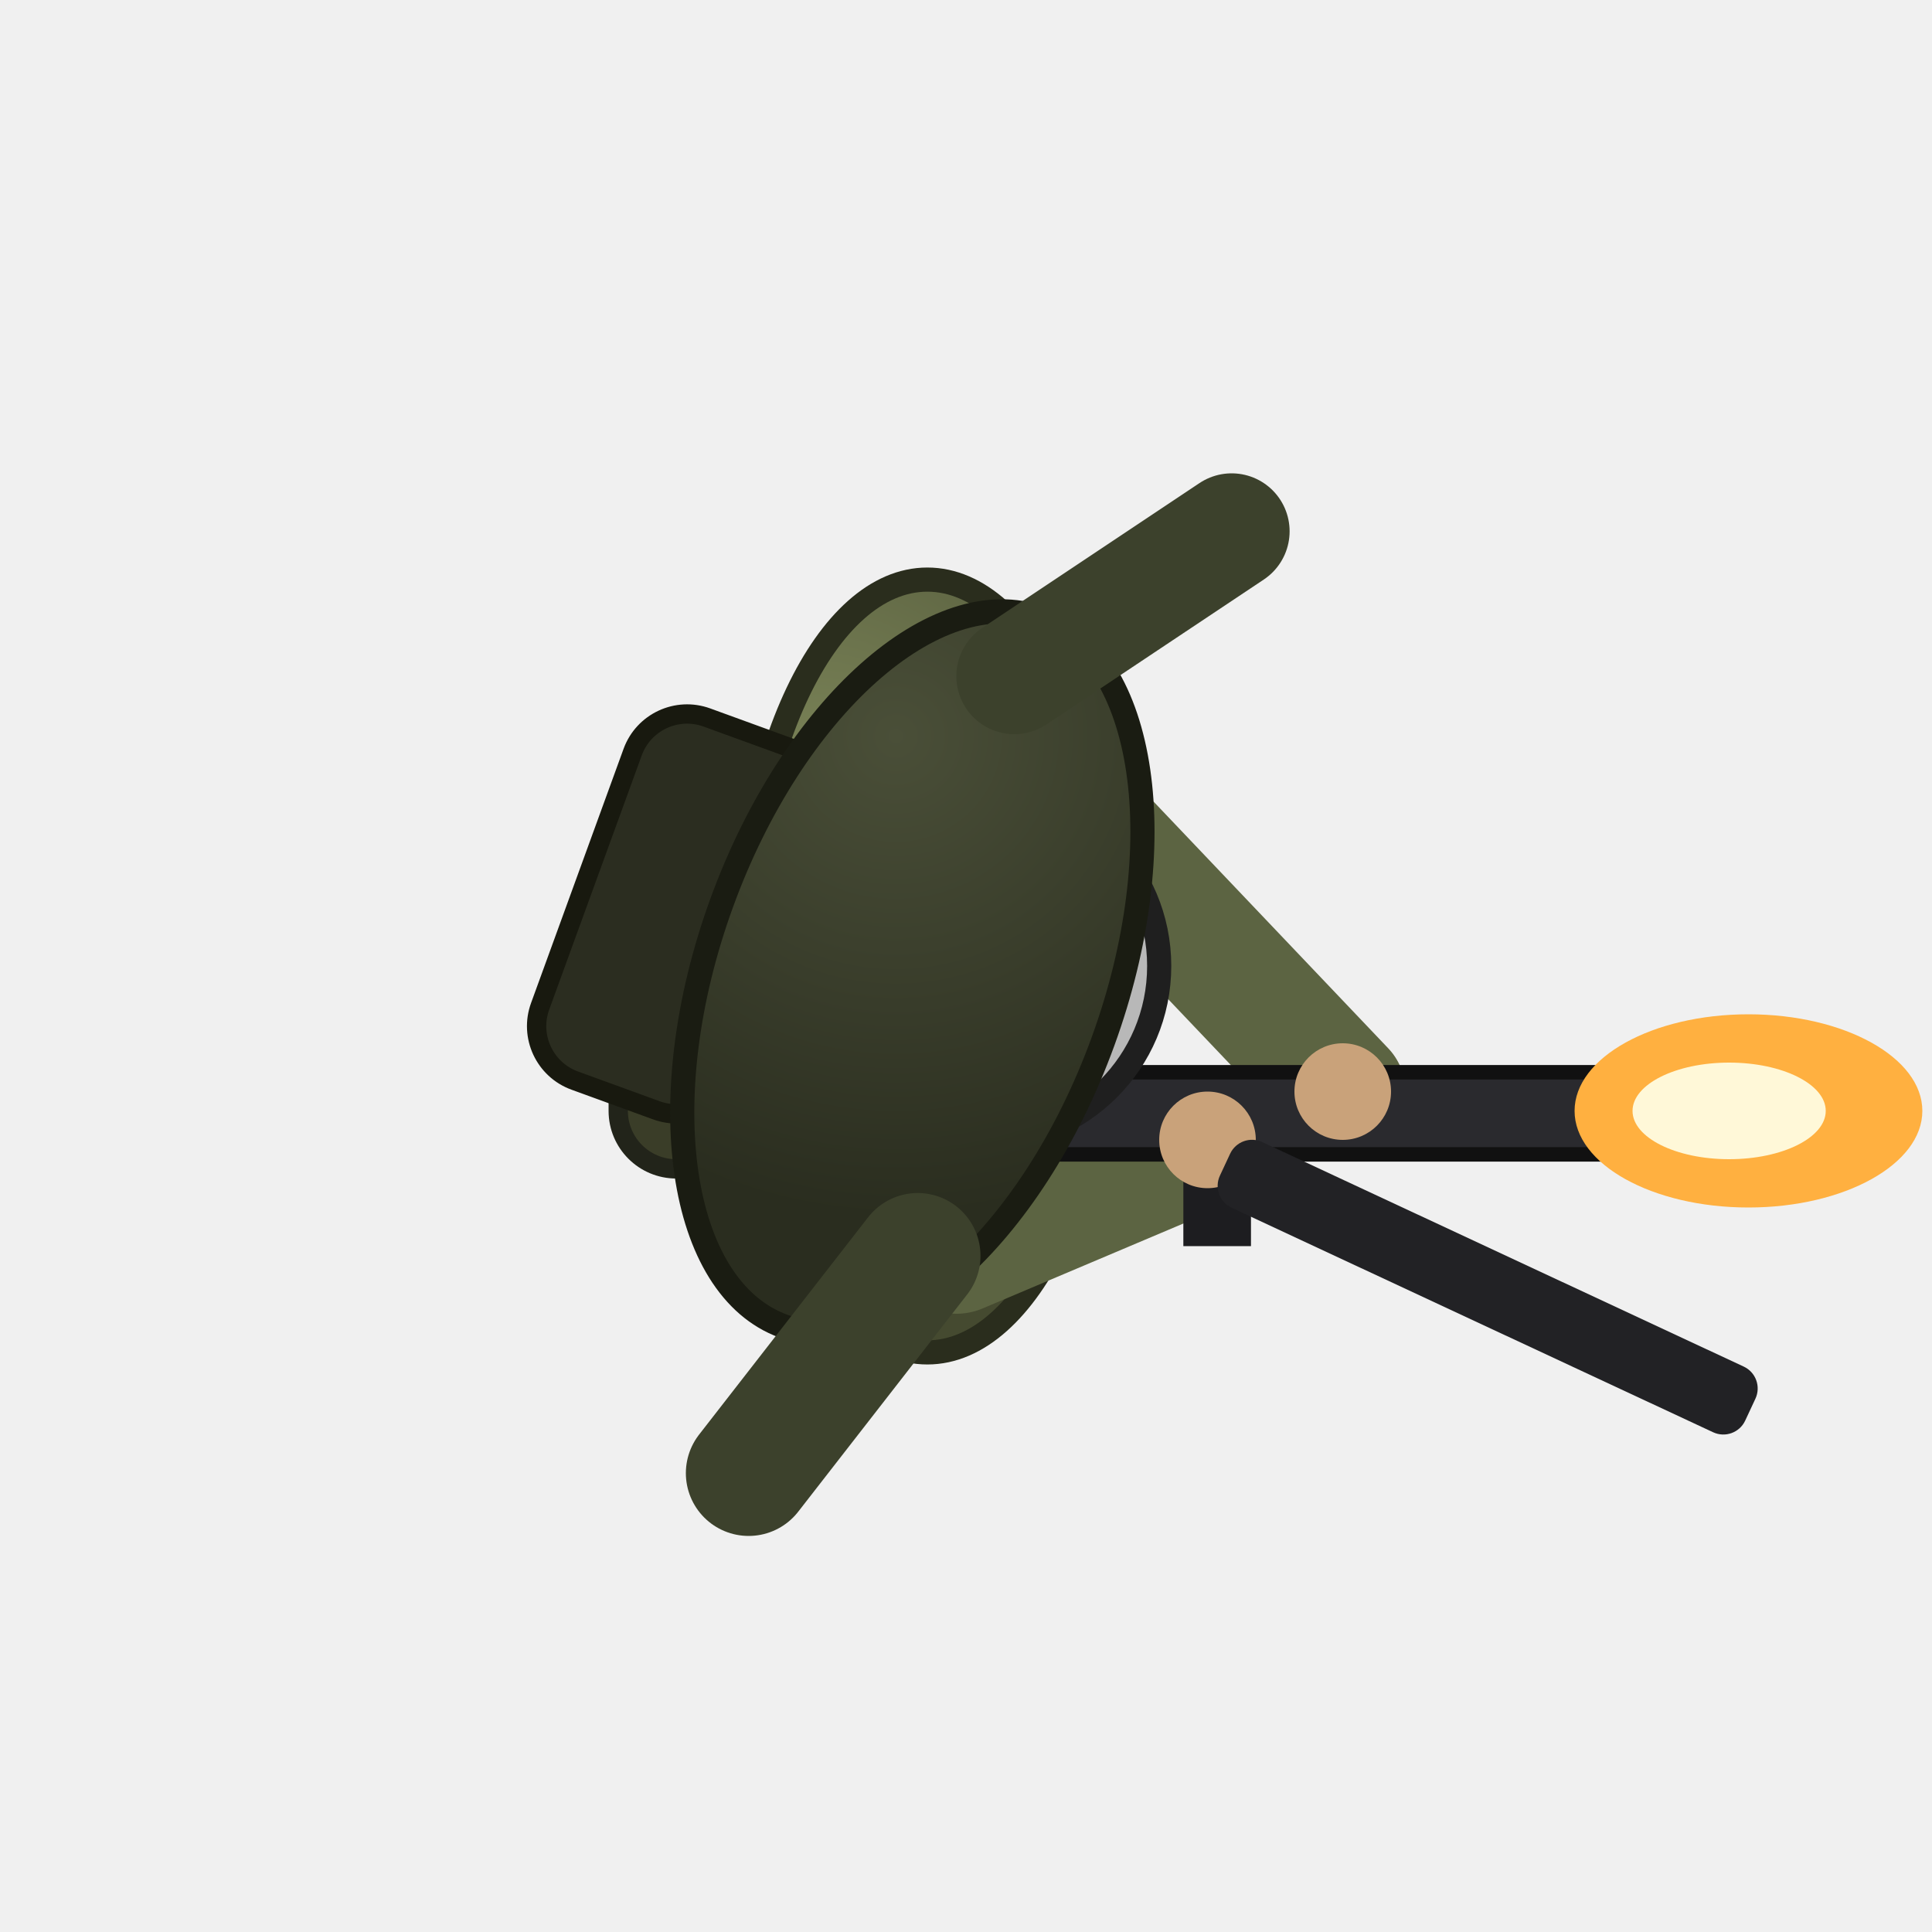
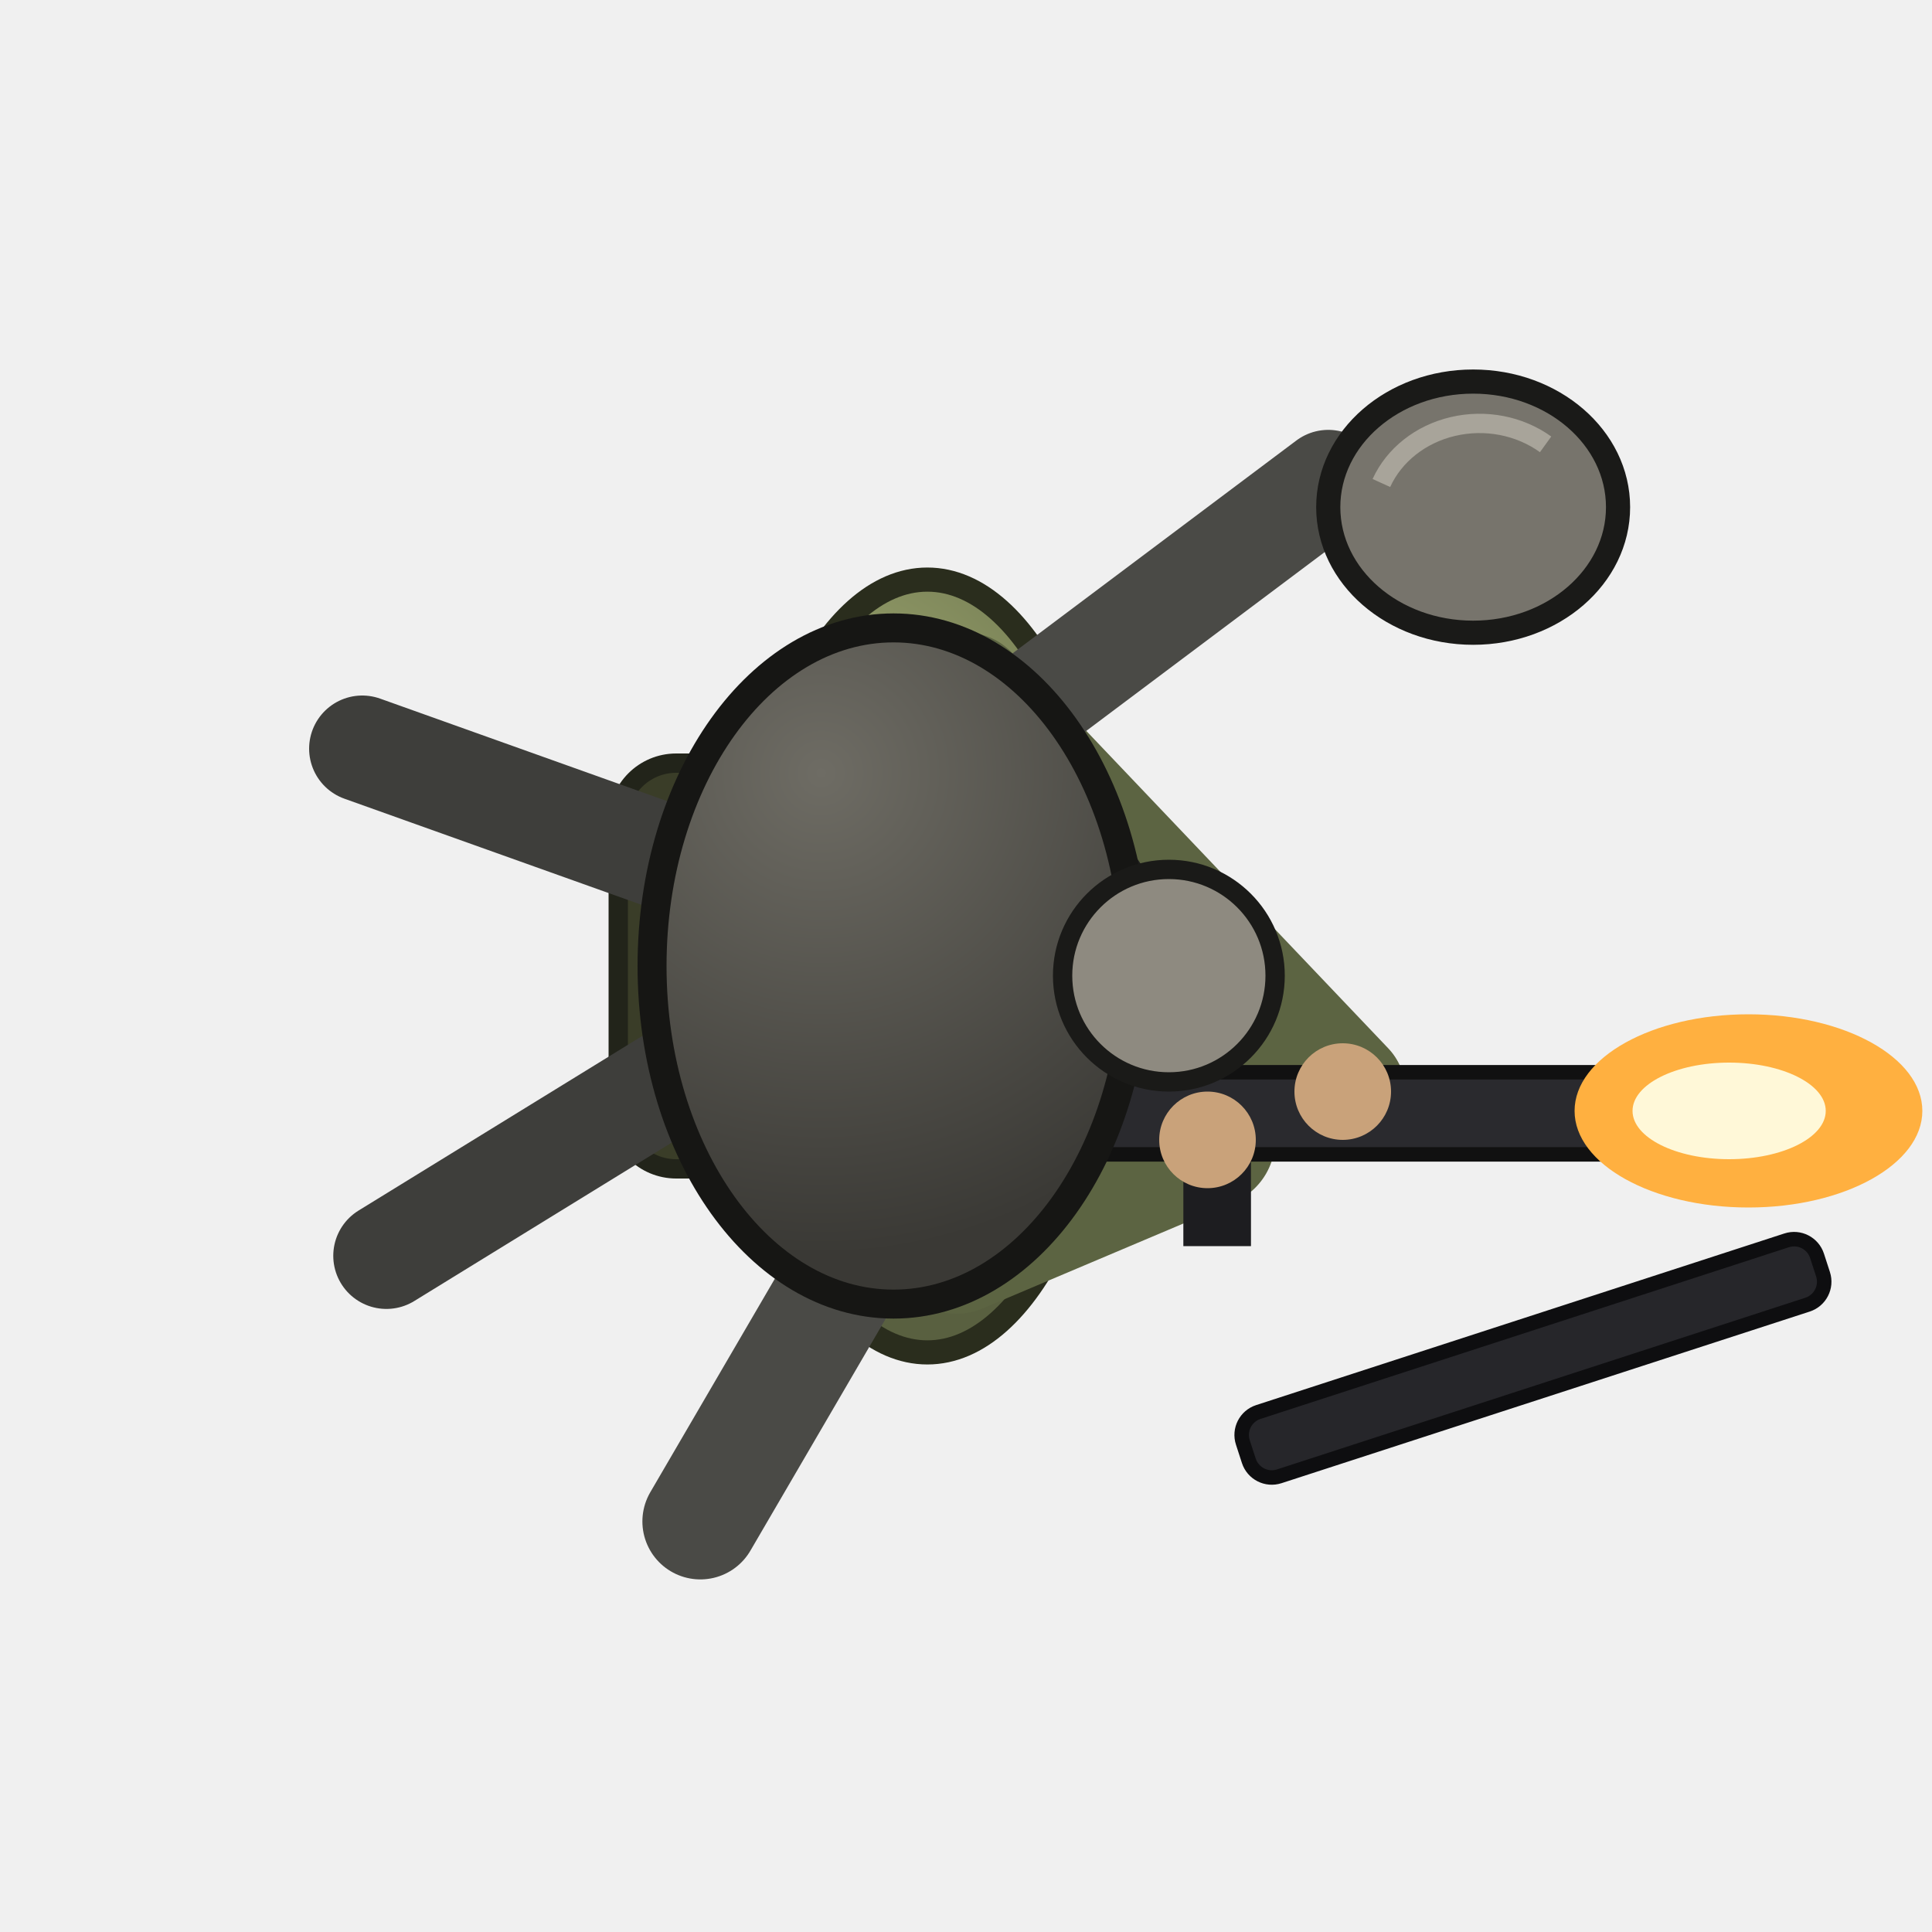
<svg xmlns="http://www.w3.org/2000/svg" viewBox="-2 -2 4 4" width="512" height="512">
  <defs>
    <radialGradient id="helm" cx="-0.25" cy="-0.3" r="0.6" gradientUnits="userSpaceOnUse">
      <stop offset="0" stop-color="#ffffff" />
      <stop offset="1" stop-color="#b8b8b8" />
    </radialGradient>
    <radialGradient id="body" cx="-0.3" cy="-0.4" r="1.0" gradientUnits="userSpaceOnUse">
-       <stop offset="0" stop-color="#7b8458" />
-       <stop offset="1" stop-color="#454a30" />
+       <stop offset="0" stop-color="#a3ad74" />
+       <stop offset="1" stop-color="#596040" />
    </radialGradient>
    <radialGradient id="deadbody" cx="-0.3" cy="-0.4" r="1.0" gradientUnits="userSpaceOnUse">
-       <stop offset="0" stop-color="#4a4f38" />
-       <stop offset="1" stop-color="#2a2d1f" />
+       <stop offset="0" stop-color="#6e6c64" />
+       <stop offset="1" stop-color="#3a3935" />
    </radialGradient>
  </defs>
  <g id="body">
    <rect x="-0.72" y="-0.42" width="0.42" height="0.84" rx="0.12" fill="#3a3d28" stroke="#22241a" stroke-width="0.04" />
    <ellipse cx="-0.08" cy="0" rx="0.38" ry="0.8" fill="url(#body)" stroke="#2a2d1d" stroke-width="0.05" />
    <path d="M -0.02 0.58 L 0.5 0.36" stroke="#5c6442" stroke-width="0.28" stroke-linecap="round" />
    <path d="M 0 -0.56 L 0.78 0.26" stroke="#5c6442" stroke-width="0.26" stroke-linecap="round" />
    <rect x="0.0" y="0.22" width="1.45" height="0.17" rx="0.05" fill="#2a2a2e" stroke="#111" stroke-width="0.03" />
    <rect x="0.45" y="0.36" width="0.14" height="0.22" fill="#1d1d20" />
    <circle cx="0.5" cy="0.36" r="0.1" fill="#c9a27a" />
    <circle cx="0.78" cy="0.26" r="0.1" fill="#c9a27a" />
  </g>
  <g id="helmet">
    <circle cx="0.04" cy="0" r="0.36" fill="url(#helm)" stroke="#1f1f1f" stroke-width="0.05" />
    <path d="M -0.2 -0.18 A 0.3 0.3 0 0 1 0.25 -0.2" stroke="#fff" stroke-width="0.05" fill="none" opacity="0.6" />
  </g>
  <g id="flash">
    <ellipse cx="1.62" cy="0.3" rx="0.36" ry="0.2" fill="#ffb040" />
    <ellipse cx="1.58" cy="0.3" rx="0.2" ry="0.1" fill="#fff8d8" />
  </g>
  <g id="dead">
-     <rect x="-0.8" y="-0.3" width="0.42" height="0.8" rx="0.12" fill="#2b2d20" stroke="#18190f" stroke-width="0.04" transform="rotate(20)" />
-     <ellipse cx="-0.1" cy="0.05" rx="0.42" ry="0.78" fill="url(#deadbody)" stroke="#1a1c12" stroke-width="0.05" transform="rotate(20)" />
-     <path d="M -0.1 0.6 L -0.45 1.05" stroke="#3c412c" stroke-width="0.26" stroke-linecap="round" />
-     <path d="M 0.1 -0.6 L 0.55 -0.9" stroke="#3c412c" stroke-width="0.24" stroke-linecap="round" />
-     <rect x="0.5" y="0.55" width="1.2" height="0.15" rx="0.05" fill="#222225" transform="rotate(25 1 0.6)" />
+     <path d="M -0.2 0.55 L -0.55 1.15" stroke="#4a4a46" stroke-width="0.24" stroke-linecap="round" />
+     <path d="M 0.15 -0.55 L 0.75 -1.0" stroke="#4a4a46" stroke-width="0.22" stroke-linecap="round" />
+     <path d="M -0.55 -0.2 L -1.25 -0.45 M -0.55 0.2 L -1.2 0.6" stroke="#3e3e3b" stroke-width="0.22" stroke-linecap="round" />
+     <ellipse cx="-0.15" cy="0" rx="0.5" ry="0.7" fill="url(#deadbody)" stroke="#161614" stroke-width="0.06" />
+     <circle cx="0.42" cy="0.02" r="0.22" fill="#8e8a80" stroke="#1a1a18" stroke-width="0.04" />
+     <rect x="0.55" y="0.75" width="1.25" height="0.14" rx="0.05" fill="#26262a" stroke="#0e0e10" stroke-width="0.03" transform="rotate(-18 1.15 0.82)" />
+     <ellipse cx="1.05" cy="-0.95" rx="0.3" ry="0.26" fill="#77746c" stroke="#1a1a18" stroke-width="0.05" />
+     <path d="M 0.86 -1.0 A 0.22 0.2 0 0 1 1.2 -1.08" stroke="#a8a49a" stroke-width="0.04" fill="none" />
  </g>
</svg>
